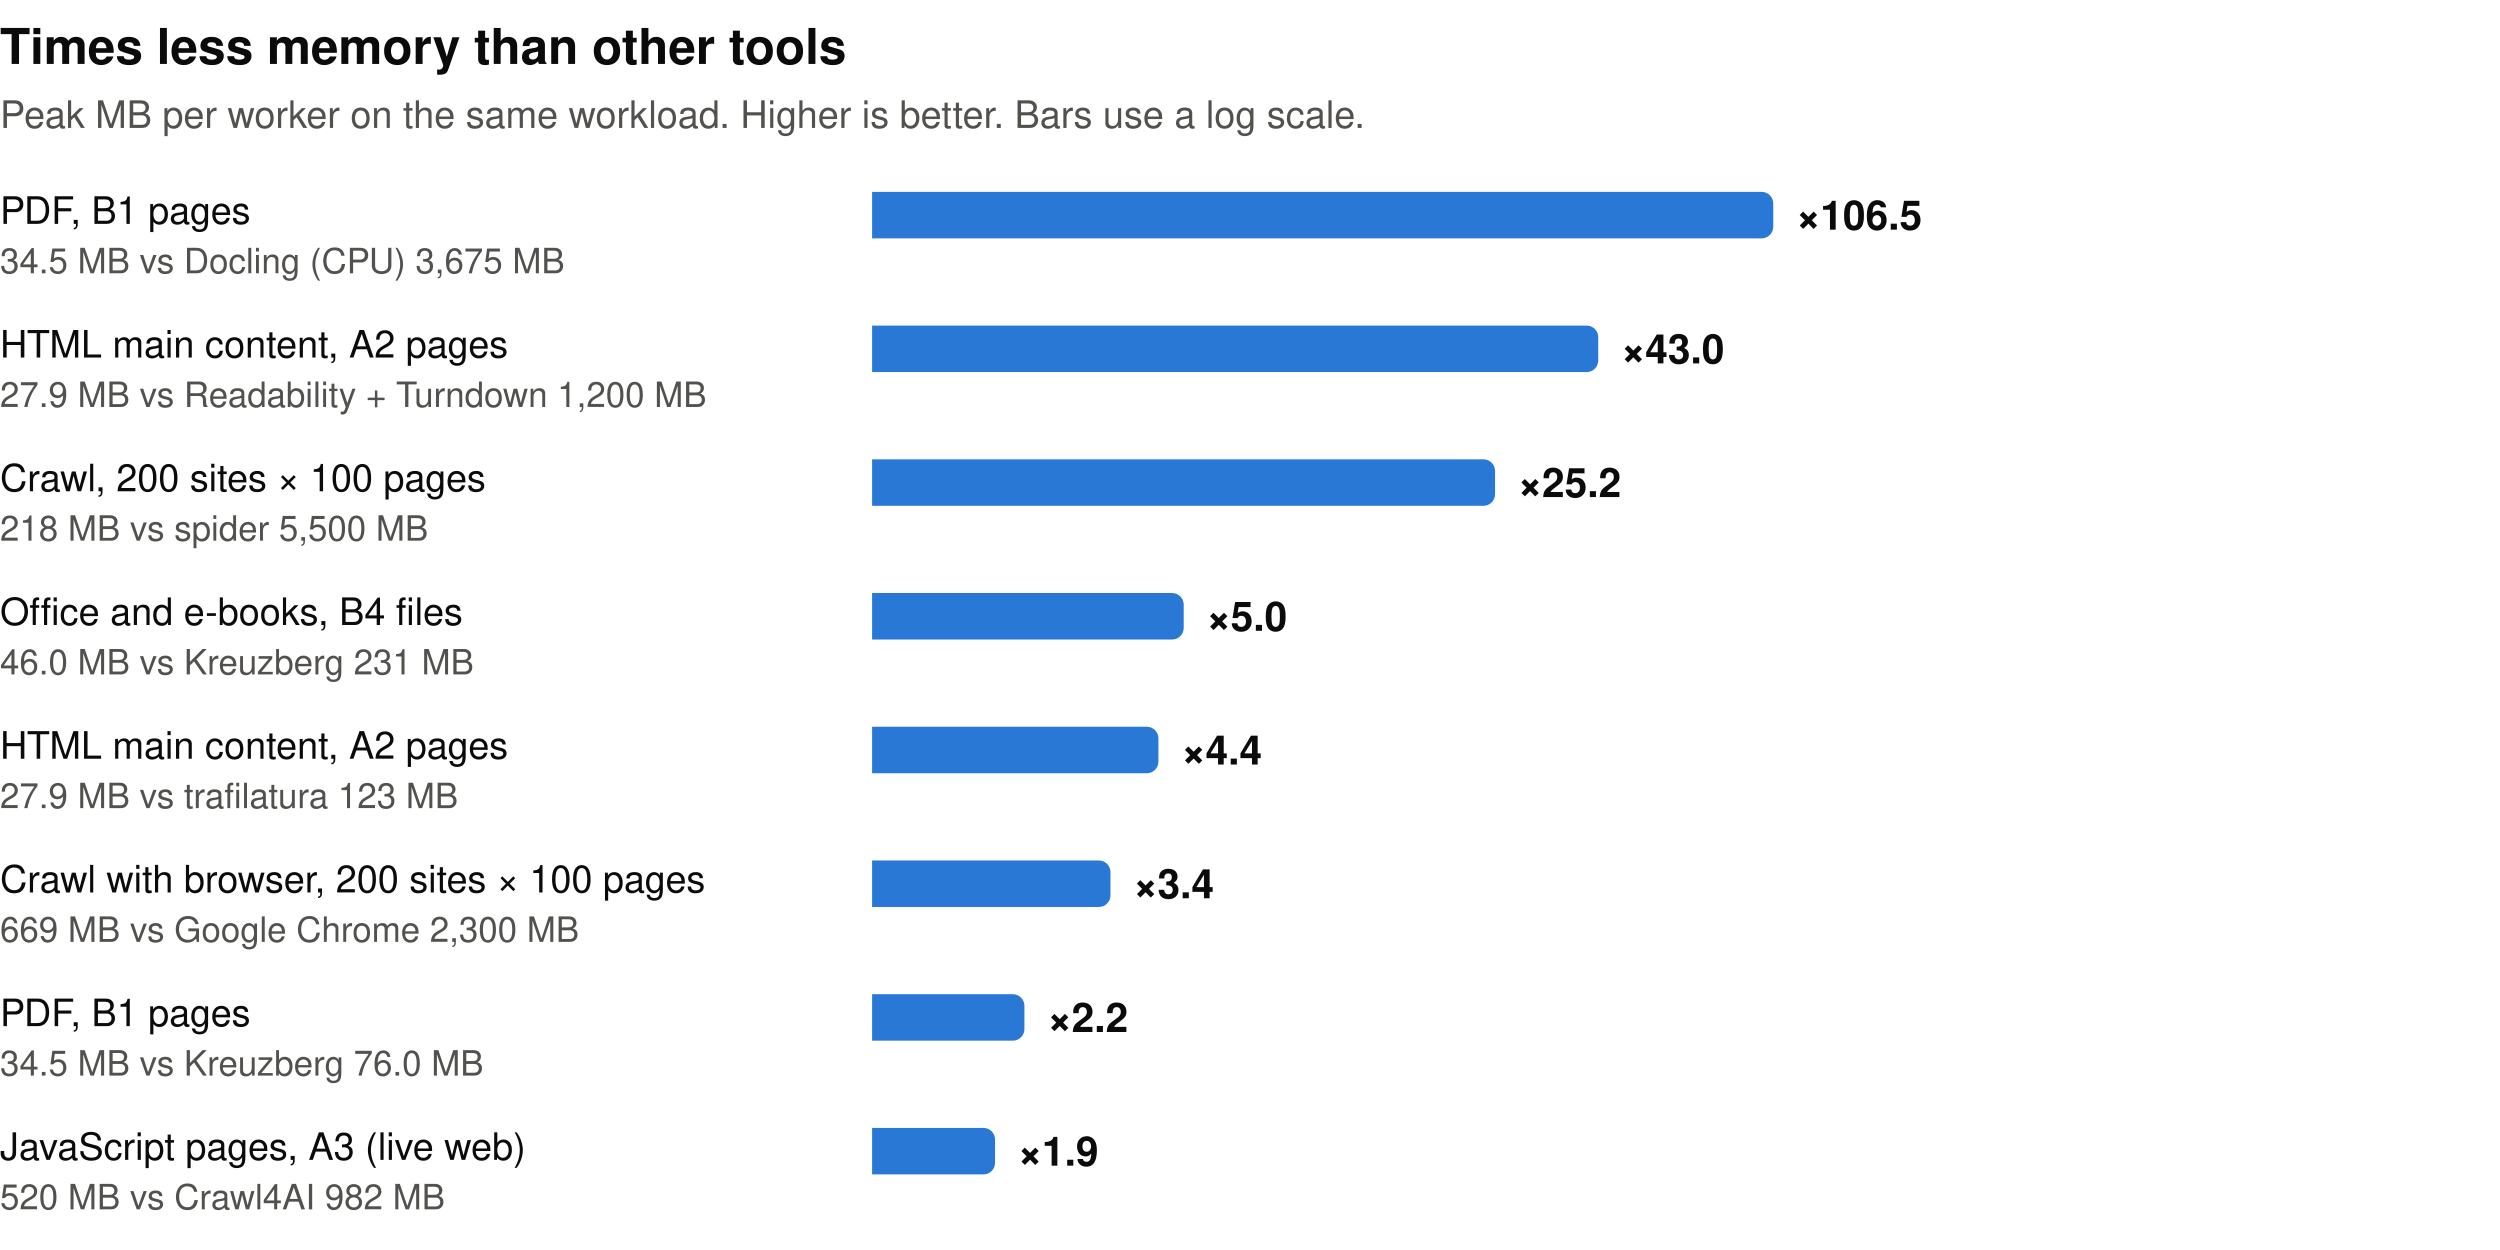
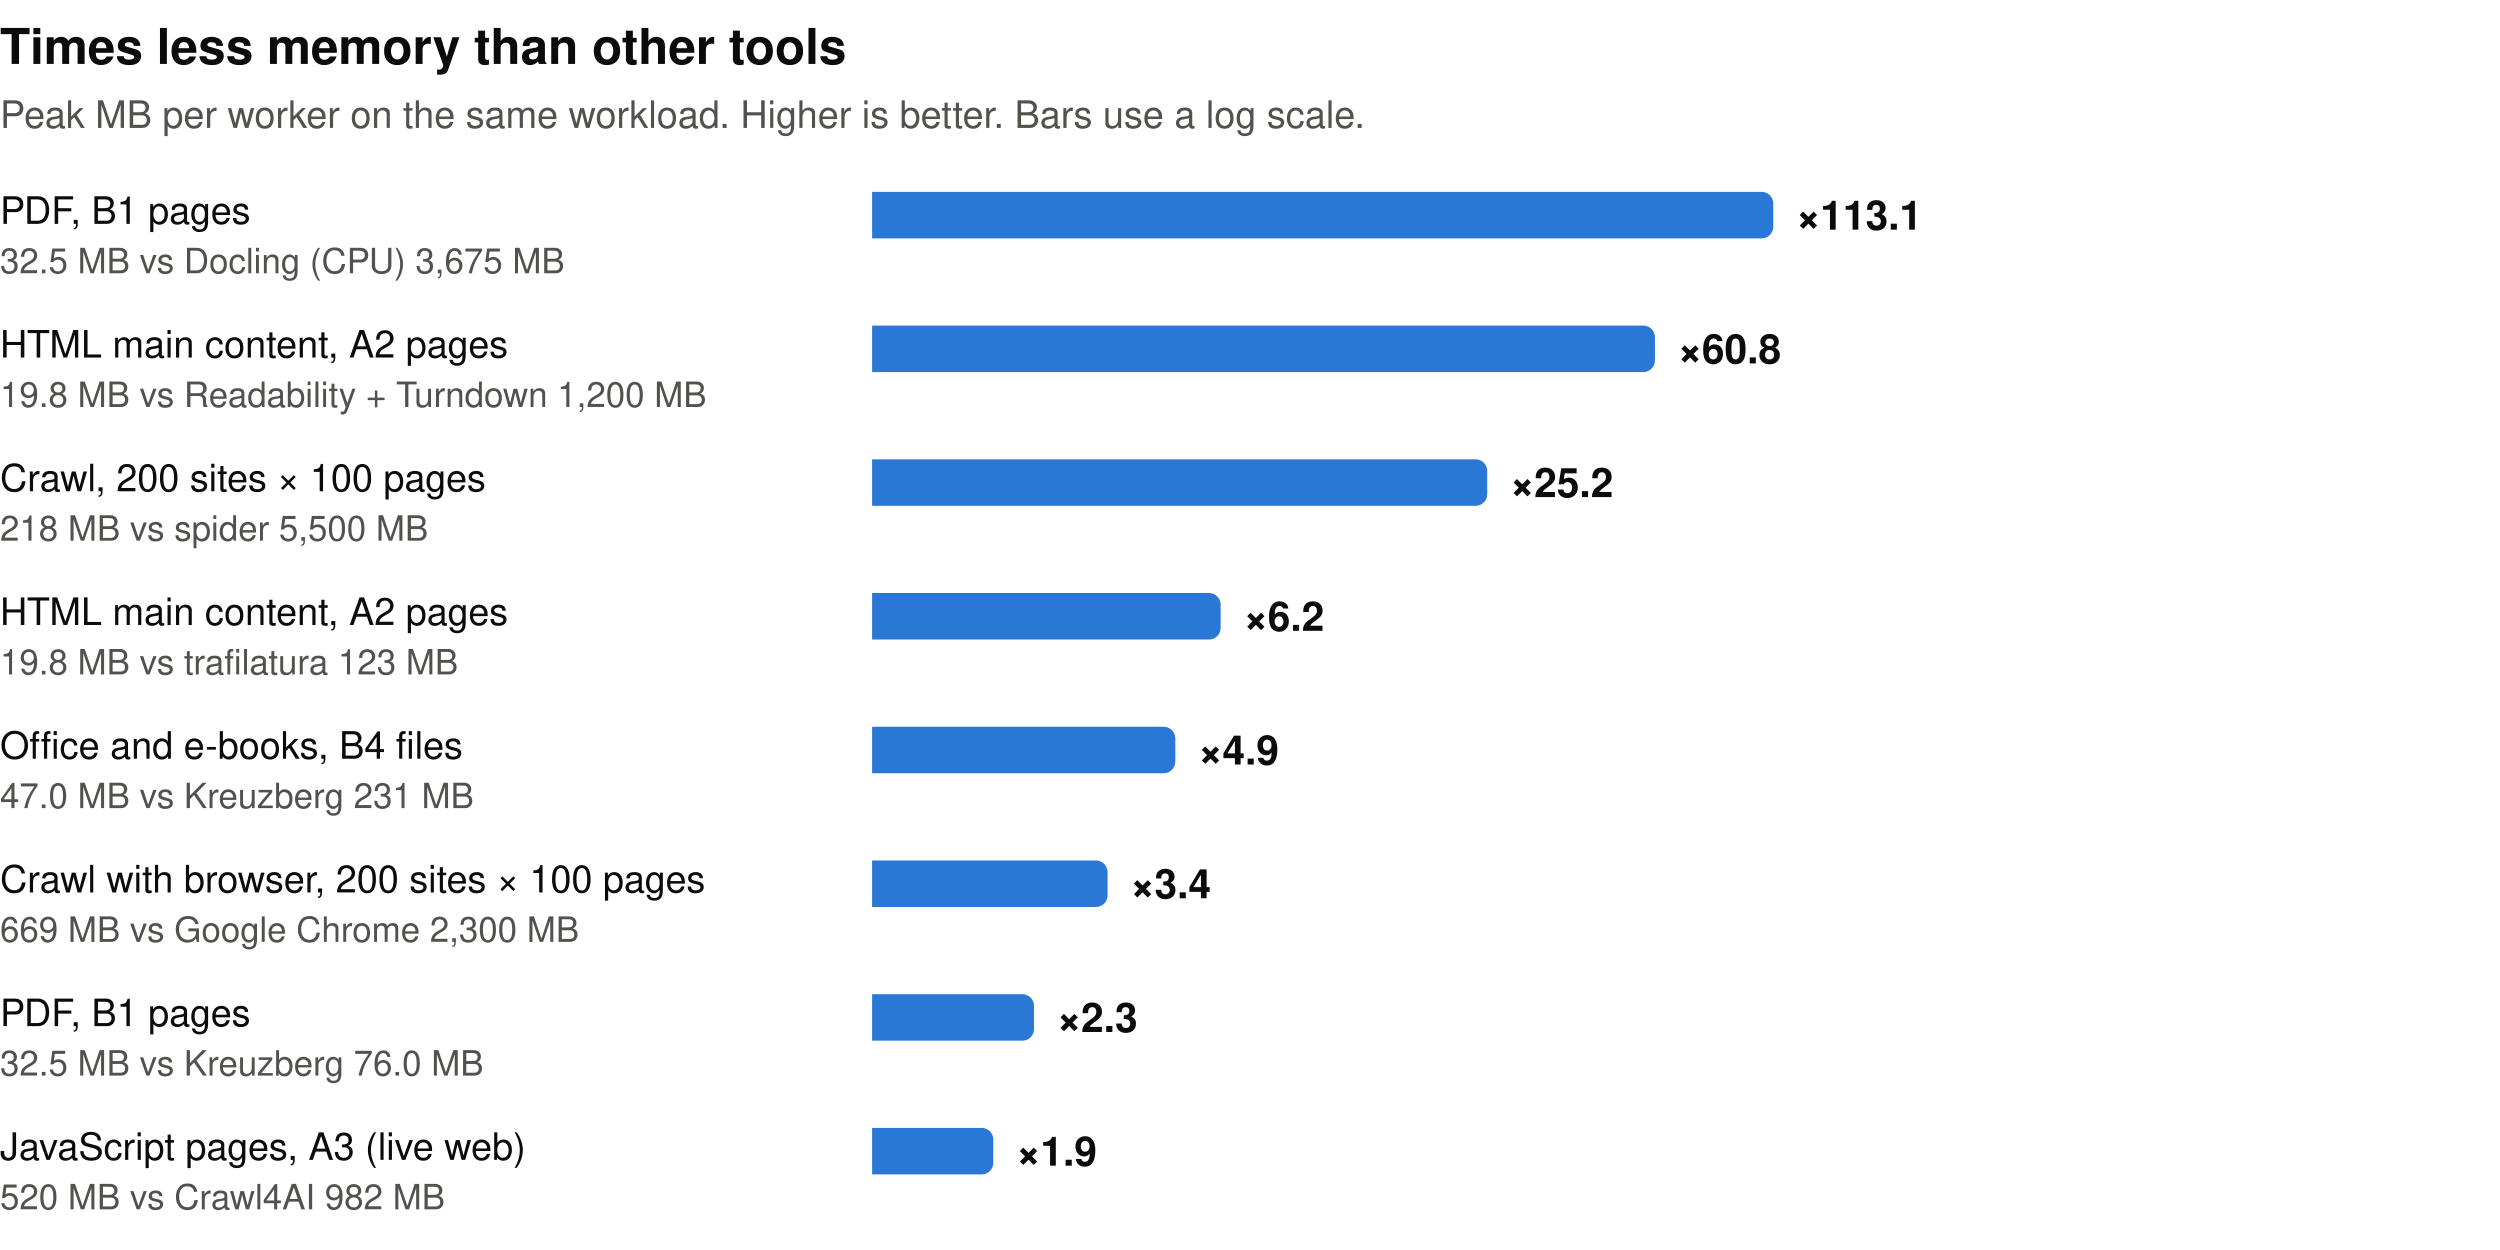
<svg xmlns="http://www.w3.org/2000/svg" viewBox="0 0 860 430" width="860" height="430" role="img" aria-label="Times less memory than other tools" font-family="-apple-system, BlinkMacSystemFont, 'Segoe UI', Helvetica, Arial, sans-serif">
  <text x="0" y="22" fill="#0b0b0b" font-size="17" font-weight="600" text-anchor="start">Times less memory than other tools</text>
  <text x="0" y="44" fill="#52514e" font-size="13" font-weight="400" text-anchor="start">Peak MB per worker on the same workload. Higher is better. Bars use a log scale.</text>
  <text x="0" y="77" fill="#0b0b0b" font-size="13" font-weight="400" text-anchor="start">PDF, B1 pages</text>
-   <text x="0" y="94" fill="#52514e" font-size="12" font-weight="400" text-anchor="start">34.5 MB vs Docling (CPU) 3,675 MB</text>
+   <text x="0" y="94" fill="#52514e" font-size="12" font-weight="400" text-anchor="start">32.5 MB vs Docling (CPU) 3,675 MB</text>
  <path d="M300 66h306.0a4 4 0 0 1 4 4v8a4 4 0 0 1 -4 4h-306.0z" fill="#2a78d6" />
-   <text x="618.0" y="79" fill="#0b0b0b" font-size="14" font-weight="600" text-anchor="start">×106.5</text>
+   <text x="618.0" y="79" fill="#0b0b0b" font-size="14" font-weight="600" text-anchor="start">×113.1</text>
  <text x="0" y="123" fill="#0b0b0b" font-size="13" font-weight="400" text-anchor="start">HTML main content, A2 pages</text>
-   <text x="0" y="140" fill="#52514e" font-size="12" font-weight="400" text-anchor="start">27.9 MB vs Readability + Turndown 1,200 MB</text>
-   <path d="M300 112h245.8a4 4 0 0 1 4 4v8a4 4 0 0 1 -4 4h-245.8z" fill="#2a78d6" />
-   <text x="557.778" y="125" fill="#0b0b0b" font-size="14" font-weight="600" text-anchor="start">×43.0</text>
+   <text x="0" y="140" fill="#52514e" font-size="12" font-weight="400" text-anchor="start">19.8 MB vs Readability + Turndown 1,200 MB</text>
+   <path d="M300 112h265.3a4 4 0 0 1 4 4v8a4 4 0 0 1 -4 4h-265.3z" fill="#2a78d6" />
+   <text x="577.274" y="125" fill="#0b0b0b" font-size="14" font-weight="600" text-anchor="start">×60.8</text>
  <text x="0" y="169" fill="#0b0b0b" font-size="13" font-weight="400" text-anchor="start">Crawl, 200 sites × 100 pages</text>
  <text x="0" y="186" fill="#52514e" font-size="12" font-weight="400" text-anchor="start">218 MB vs spider 5,500 MB</text>
-   <path d="M300 158h210.3a4 4 0 0 1 4 4v8a4 4 0 0 1 -4 4h-210.3z" fill="#2a78d6" />
-   <text x="522.263" y="171" fill="#0b0b0b" font-size="14" font-weight="600" text-anchor="start">×25.2</text>
-   <text x="0" y="215" fill="#0b0b0b" font-size="13" font-weight="400" text-anchor="start">Office and e-books, B4 files</text>
-   <text x="0" y="232" fill="#52514e" font-size="12" font-weight="400" text-anchor="start">46.0 MB vs Kreuzberg 231 MB</text>
-   <path d="M300 204h103.2a4 4 0 0 1 4 4v8a4 4 0 0 1 -4 4h-103.2z" fill="#2a78d6" />
-   <text x="415.162" y="217" fill="#0b0b0b" font-size="14" font-weight="600" text-anchor="start">×5.0</text>
-   <text x="0" y="261" fill="#0b0b0b" font-size="13" font-weight="400" text-anchor="start">HTML main content, A2 pages</text>
-   <text x="0" y="278" fill="#52514e" font-size="12" font-weight="400" text-anchor="start">27.9 MB vs trafilatura 123 MB</text>
-   <path d="M300 250h94.5a4 4 0 0 1 4 4v8a4 4 0 0 1 -4 4h-94.5z" fill="#2a78d6" />
-   <text x="406.515" y="263" fill="#0b0b0b" font-size="14" font-weight="600" text-anchor="start">×4.4</text>
+   <path d="M300 158h207.6a4 4 0 0 1 4 4v8a4 4 0 0 1 -4 4h-207.6z" fill="#2a78d6" />
+   <text x="519.557" y="171" fill="#0b0b0b" font-size="14" font-weight="600" text-anchor="start">×25.2</text>
+   <text x="0" y="215" fill="#0b0b0b" font-size="13" font-weight="400" text-anchor="start">HTML main content, A2 pages</text>
+   <text x="0" y="232" fill="#52514e" font-size="12" font-weight="400" text-anchor="start">19.8 MB vs trafilatura 123 MB</text>
+   <path d="M300 204h115.9a4 4 0 0 1 4 4v8a4 4 0 0 1 -4 4h-115.9z" fill="#2a78d6" />
+   <text x="427.922" y="217" fill="#0b0b0b" font-size="14" font-weight="600" text-anchor="start">×6.2</text>
+   <text x="0" y="261" fill="#0b0b0b" font-size="13" font-weight="400" text-anchor="start">Office and e-books, B4 files</text>
+   <text x="0" y="278" fill="#52514e" font-size="12" font-weight="400" text-anchor="start">47.0 MB vs Kreuzberg 231 MB</text>
+   <path d="M300 250h100.3a4 4 0 0 1 4 4v8a4 4 0 0 1 -4 4h-100.3z" fill="#2a78d6" />
+   <text x="412.329" y="263" fill="#0b0b0b" font-size="14" font-weight="600" text-anchor="start">×4.9</text>
  <text x="0" y="307" fill="#0b0b0b" font-size="13" font-weight="400" text-anchor="start">Crawl with browser, 200 sites × 100 pages</text>
  <text x="0" y="324" fill="#52514e" font-size="12" font-weight="400" text-anchor="start">669 MB vs Google Chrome 2,300 MB</text>
-   <path d="M300 296h78.0a4 4 0 0 1 4 4v8a4 4 0 0 1 -4 4h-78.0z" fill="#2a78d6" />
-   <text x="389.992" y="309" fill="#0b0b0b" font-size="14" font-weight="600" text-anchor="start">×3.4</text>
+   <path d="M300 296h77.0a4 4 0 0 1 4 4v8a4 4 0 0 1 -4 4h-77.0z" fill="#2a78d6" />
+   <text x="388.956" y="309" fill="#0b0b0b" font-size="14" font-weight="600" text-anchor="start">×3.4</text>
  <text x="0" y="353" fill="#0b0b0b" font-size="13" font-weight="400" text-anchor="start">PDF, B1 pages</text>
-   <text x="0" y="370" fill="#52514e" font-size="12" font-weight="400" text-anchor="start">34.5 MB vs Kreuzberg 76.0 MB</text>
-   <path d="M300 342h48.4a4 4 0 0 1 4 4v8a4 4 0 0 1 -4 4h-48.4z" fill="#2a78d6" />
-   <text x="360.445" y="355" fill="#0b0b0b" font-size="14" font-weight="600" text-anchor="start">×2.2</text>
+   <text x="0" y="370" fill="#52514e" font-size="12" font-weight="400" text-anchor="start">32.5 MB vs Kreuzberg 76.0 MB</text>
+   <path d="M300 342h51.7a4 4 0 0 1 4 4v8a4 4 0 0 1 -4 4h-51.7z" fill="#2a78d6" />
+   <text x="363.698" y="355" fill="#0b0b0b" font-size="14" font-weight="600" text-anchor="start">×2.3</text>
  <text x="0" y="399" fill="#0b0b0b" font-size="13" font-weight="400" text-anchor="start">JavaScript pages, A3 (live web)</text>
  <text x="0" y="416" fill="#52514e" font-size="12" font-weight="400" text-anchor="start">520 MB vs Crawl4AI 982 MB</text>
-   <path d="M300 388h38.3a4 4 0 0 1 4 4v8a4 4 0 0 1 -4 4h-38.3z" fill="#2a78d6" />
-   <text x="350.256" y="401" fill="#0b0b0b" font-size="14" font-weight="600" text-anchor="start">×1.9</text>
+   <path d="M300 388h37.7a4 4 0 0 1 4 4v8a4 4 0 0 1 -4 4h-37.7z" fill="#2a78d6" />
+   <text x="349.722" y="401" fill="#0b0b0b" font-size="14" font-weight="600" text-anchor="start">×1.9</text>
</svg>
